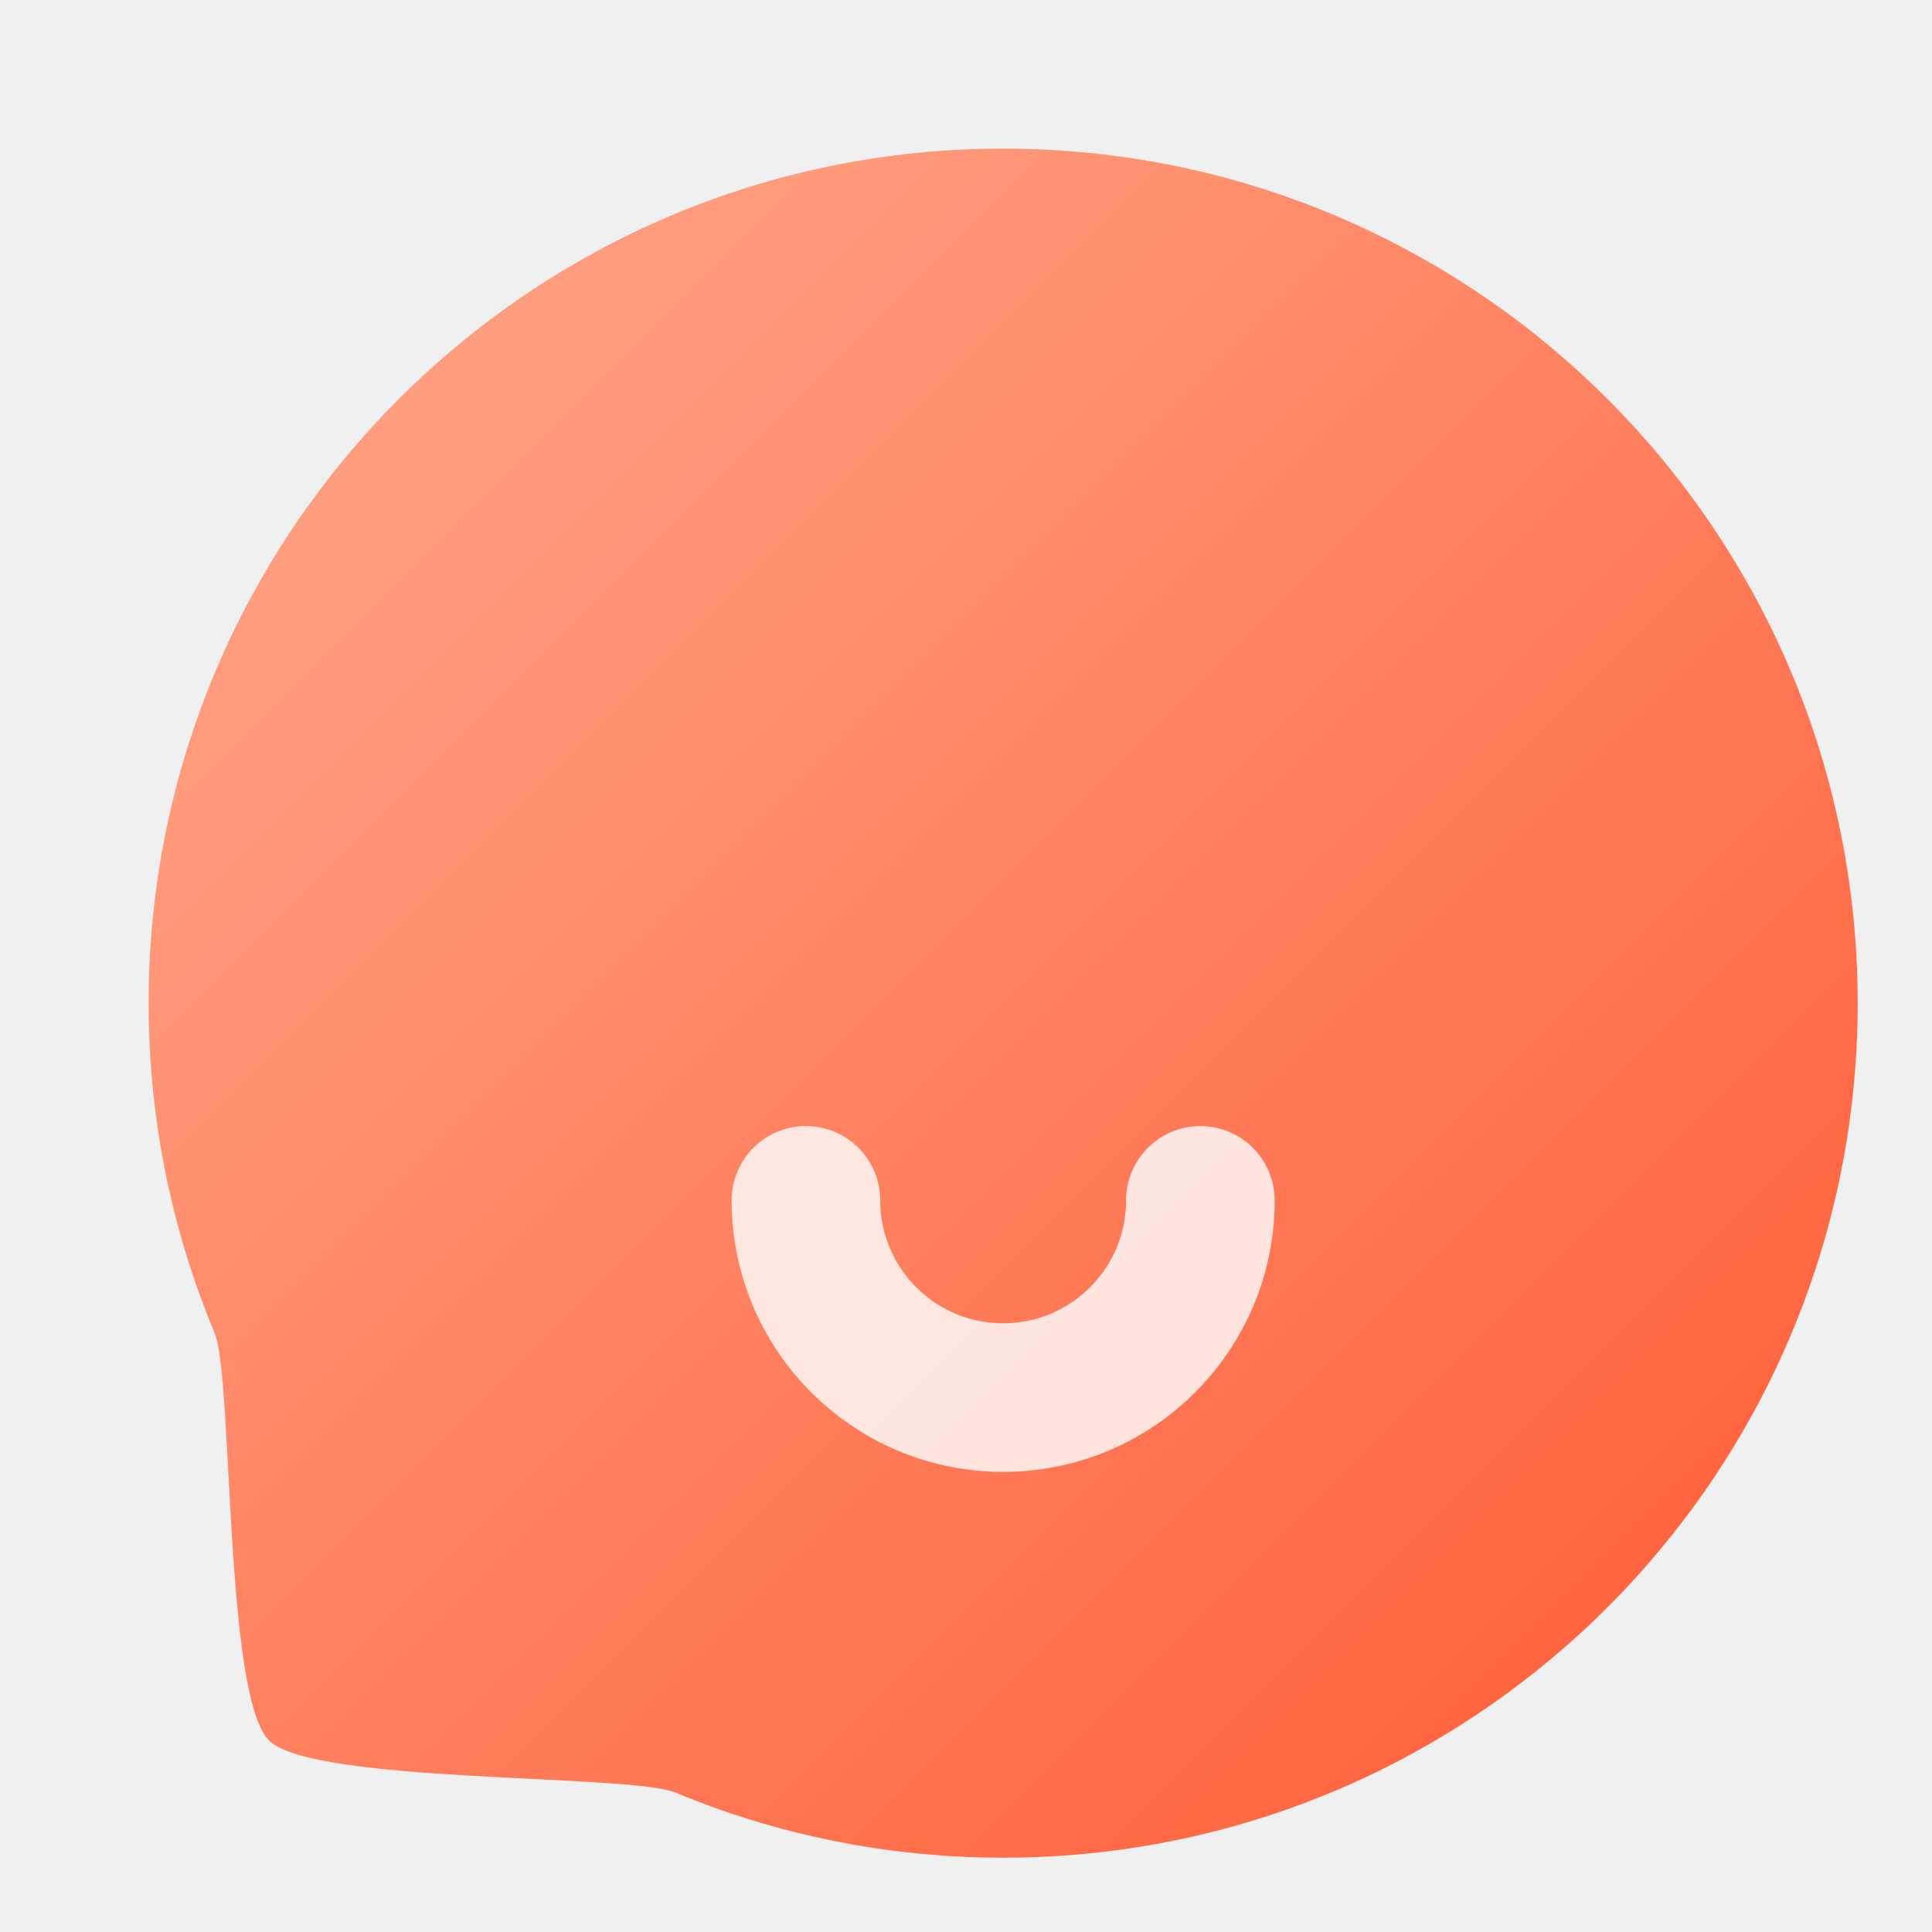
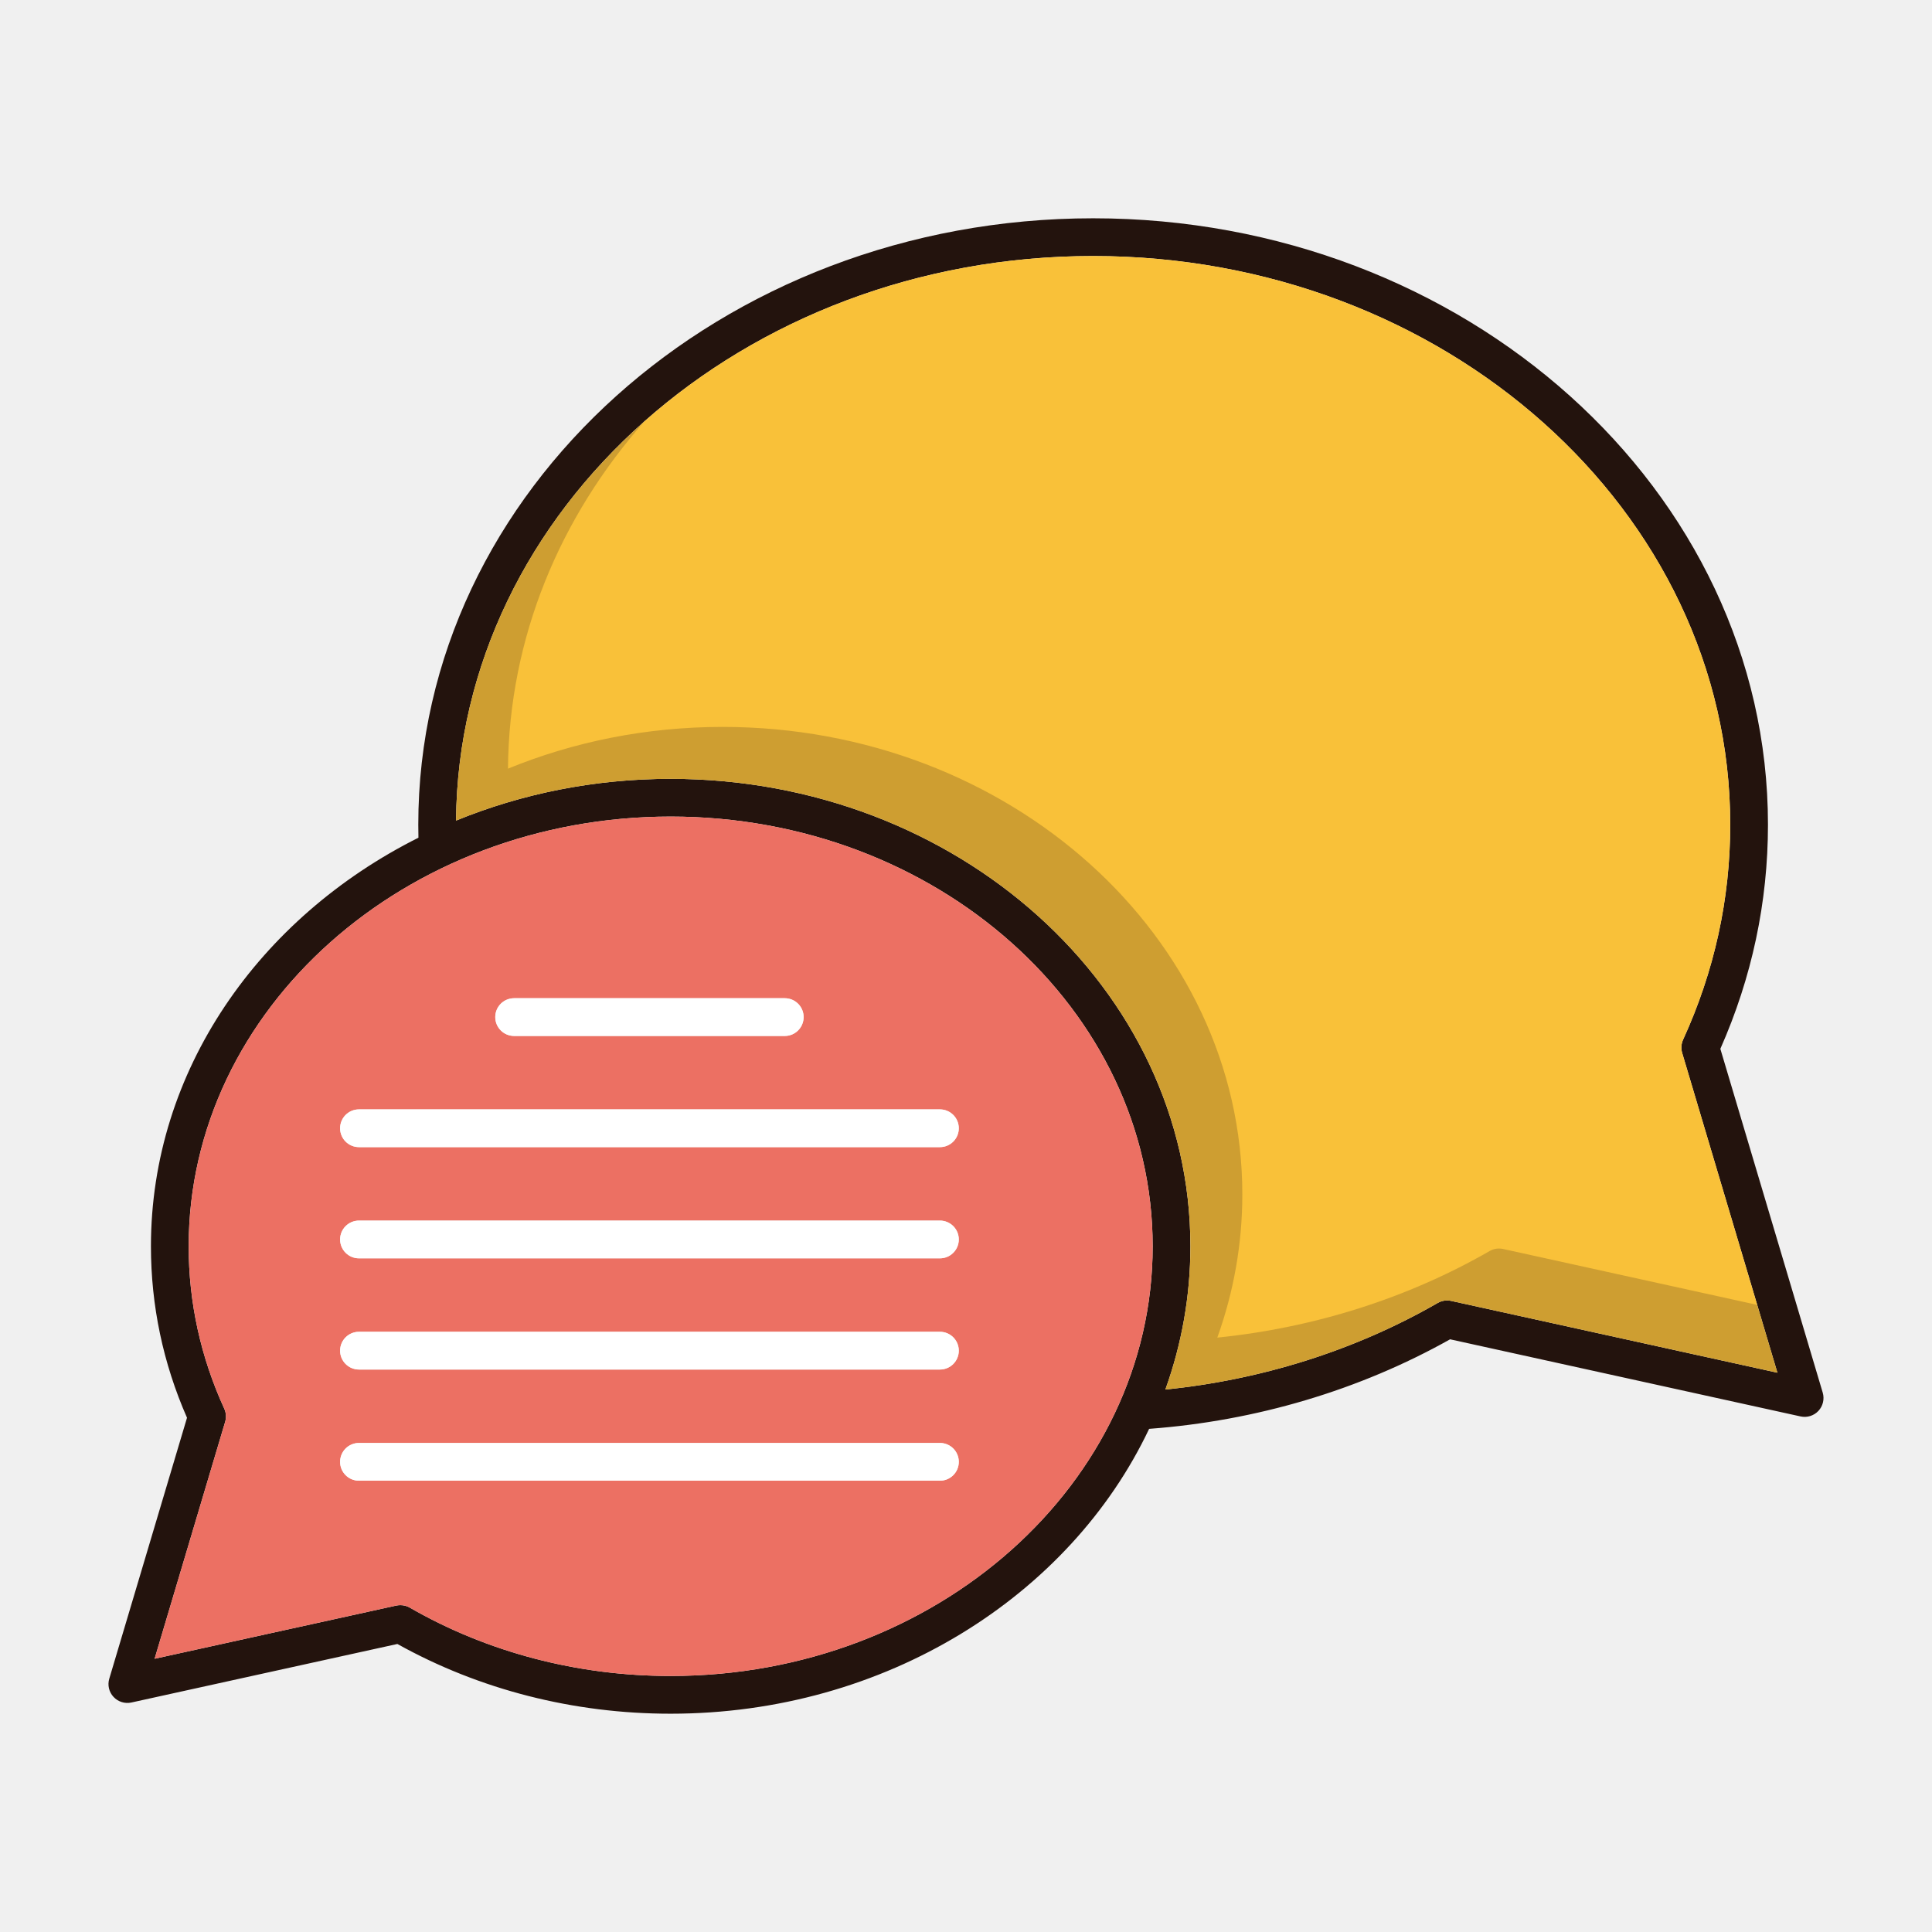
- <svg xmlns="http://www.w3.org/2000/svg" width="26px" height="26px" viewBox="0 0 26 26" version="1.1">
-   <defs>
-     <linearGradient x1="100%" y1="100%" x2="0%" y2="0%" id="linearGradient-1">
-       <stop stop-color="#FF5A33" offset="0%" />
-       <stop stop-color="#FFA98C" offset="100%" />
-     </linearGradient>
-   </defs>
-   <g id="页面-1" stroke="none" stroke-width="1" fill="none" fill-rule="evenodd">
-     <g id="PC切图" transform="translate(-33, -106)">
-       <g id="Group-15-Copy" transform="translate(33, 106)">
-         <path d="M13.5,25 C19.851,25 25,19.851 25,13.5 C25,7.149 19.851,2 13.5,2 C7.149,2 2,7.149 2,13.5 C2,15.073 2.316,16.572 2.888,17.938 C3.139,18.539 3.016,22.821 3.621,23.423 C4.21,24.009 8.475,23.869 9.088,24.123 C10.447,24.688 11.937,25 13.5,25 Z" id="Oval-14" fill="url(#linearGradient-1)" />
-         <path d="M10.846,16.154 C10.846,17.62 12.034,18.808 13.5,18.808 C14.966,18.808 16.154,17.62 16.154,16.154" id="Oval-2" stroke="#FFFFFF" stroke-width="2" opacity="0.805" stroke-linecap="round" stroke-linejoin="round" fill-rule="nonzero" />
-         <rect id="矩形备份-6" fill="#FFFFFF" opacity="0" x="0" y="0" width="26" height="26" />
-       </g>
-     </g>
-   </g>
+ <svg xmlns="http://www.w3.org/2000/svg" t="1693297990915" class="icon" viewBox="0 0 1024 1024" version="1.1" p-id="13209" width="200" height="200">
+   <path d="M966.08 738.12l-54.26-182.22c16.74-37.82 25.24-77.78 25.24-118.82 0-177.22-160.46-321.38-357.68-321.38s-357.68 144.16-357.68 321.38c0 2.26 0.02 4.58 0.08 6.92C137.28 486.36 80 567.54 80 660.56c0 31.38 6.42 61.94 19.12 90.88l-41.2 138.3a9.94 9.94 0 0 0 2.26 9.66 10.006 10.006 0 0 0 9.48 2.96l140.96-31.02c43.42 24.2 93.42 36.98 144.84 36.96 113.74 0 211.6-62.32 253.6-150.98 56.54-4.18 111.48-20.5 159.52-47.46l185.76 40.88c3.46 0.76 7.06-0.36 9.48-2.96a10.036 10.036 0 0 0 2.26-9.66z m-610.62 150.18c-49.28 0.02-97.08-12.52-138.26-36.22-1.52-0.88-3.24-1.32-4.98-1.32-0.72 0-1.44 0.08-2.16 0.22l-128.12 28.2 37.4-125.58c0.68-2.32 0.52-4.82-0.5-7.02-12.5-27.34-18.84-56.28-18.84-86.02 0-125.6 114.6-227.76 255.46-227.76 140.88 0 255.48 102.16 255.48 227.76 0 125.58-114.6 227.74-255.48 227.74z m413.68-198.8a9.992 9.992 0 0 0-7.14 1.1c-43.4 24.98-93 40.68-144.32 45.88 8.6-23.94 13.26-49.44 13.26-75.92 0-136.62-123.58-247.76-275.48-247.76-40.52 0-79.04 7.92-113.74 22.12 1.3-165.2 152.26-299.22 337.66-299.22 186.2 0 337.68 135.2 337.68 301.38 0 39.4-8.4 77.74-24.98 113.96a10.12 10.12 0 0 0-0.5 7.02l50.48 169.5-172.92-38.06z" fill="#23130D" p-id="13210" />
+   <path d="M355.46 432.8C214.6 432.8 100 534.96 100 660.56c0 29.74 6.34 58.68 18.84 86.02 1.02 2.2 1.18 4.7 0.5 7.02l-37.4 125.58 128.12-28.2c0.72-0.14 1.44-0.22 2.16-0.22 1.74 0 3.46 0.44 4.98 1.32 41.18 23.7 88.98 36.24 138.26 36.22 140.88 0 255.48-102.16 255.48-227.74 0-125.6-114.6-227.76-255.48-227.76z m-82.96 96.28h143.44c5.52 0 10 4.46 10 10 0 5.52-4.48 10-10 10h-143.44c-5.52 0-10-4.48-10-10 0-5.54 4.48-10 10-10zM498.18 784.8H190.26c-5.52 0-10-4.46-10-10 0-5.52 4.48-10 10-10h307.92c5.52 0 10 4.48 10 10 0 5.54-4.48 10-10 10z m0-58.92H190.26c-5.52 0-10-4.48-10-10s4.48-10 10-10h307.92c5.52 0 10 4.48 10 10s-4.48 10-10 10z m0-58.94H190.26c-5.52 0-10-4.48-10-10s4.48-10 10-10h307.92c5.52 0 10 4.48 10 10s-4.48 10-10 10z m0-58.94H190.26c-5.52 0-10-4.48-10-10s4.48-10 10-10h307.92c5.52 0 10 4.48 10 10s-4.48 10-10 10z" fill="#EC7063" p-id="13211" />
+   <path d="M942.06 727.56l-172.92-38.06a9.992 9.992 0 0 0-7.14 1.1c-43.4 24.98-93 40.68-144.32 45.88 8.6-23.94 13.26-49.44 13.26-75.92 0-136.62-123.58-247.76-275.48-247.76-40.52 0-79.04 7.92-113.74 22.12 1.3-165.2 152.26-299.22 337.66-299.22 186.2 0 337.68 135.2 337.68 301.38 0 39.4-8.4 77.74-24.98 113.96a10.12 10.12 0 0 0-0.5 7.02l50.48 169.5z" fill="#F9C139" p-id="13212" />
+   <path d="M942.06 727.56l-172.92-38.06a9.992 9.992 0 0 0-7.14 1.1c-43.4 24.98-93 40.68-144.32 45.88 8.6-23.94 13.26-49.44 13.26-75.92 0-136.62-123.58-247.76-275.48-247.76-40.52 0-79.04 7.92-113.74 22.12 0.66-82.68 38.78-157.56 99.98-211.72-44.9 50.8-71.92 114.74-72.46 184.2 34.7-14.2 73.22-22.12 113.74-22.12 151.9 0 275.48 111.14 275.48 247.76 0 26.48-4.66 51.98-13.26 75.92 51.32-5.2 100.92-20.9 144.32-45.88 2.16-1.24 4.7-1.64 7.14-1.1l134.7 29.64 10.7 35.94z" fill="#23130D" opacity=".2" p-id="13213" />
+   <path d="M425.94 539.08c0 5.52-4.48 10-10 10h-143.44c-5.52 0-10-4.48-10-10 0-5.54 4.48-10 10-10h143.44c5.52 0 10 4.46 10 10zM508.18 598c0 5.52-4.48 10-10 10H190.26c-5.52 0-10-4.48-10-10s4.48-10 10-10h307.92c5.52 0 10 4.48 10 10zM508.18 656.94c0 5.52-4.48 10-10 10H190.26c-5.52 0-10-4.48-10-10s4.48-10 10-10h307.92c5.52 0 10 4.48 10 10zM508.18 715.88c0 5.52-4.48 10-10 10H190.26c-5.52 0-10-4.48-10-10s4.48-10 10-10h307.92c5.52 0 10 4.48 10 10zM508.18 774.8c0 5.54-4.48 10-10 10H190.26c-5.52 0-10-4.46-10-10 0-5.52 4.48-10 10-10h307.92c5.52 0 10 4.48 10 10z" fill="#FFFFFF" p-id="13214" />
</svg>
